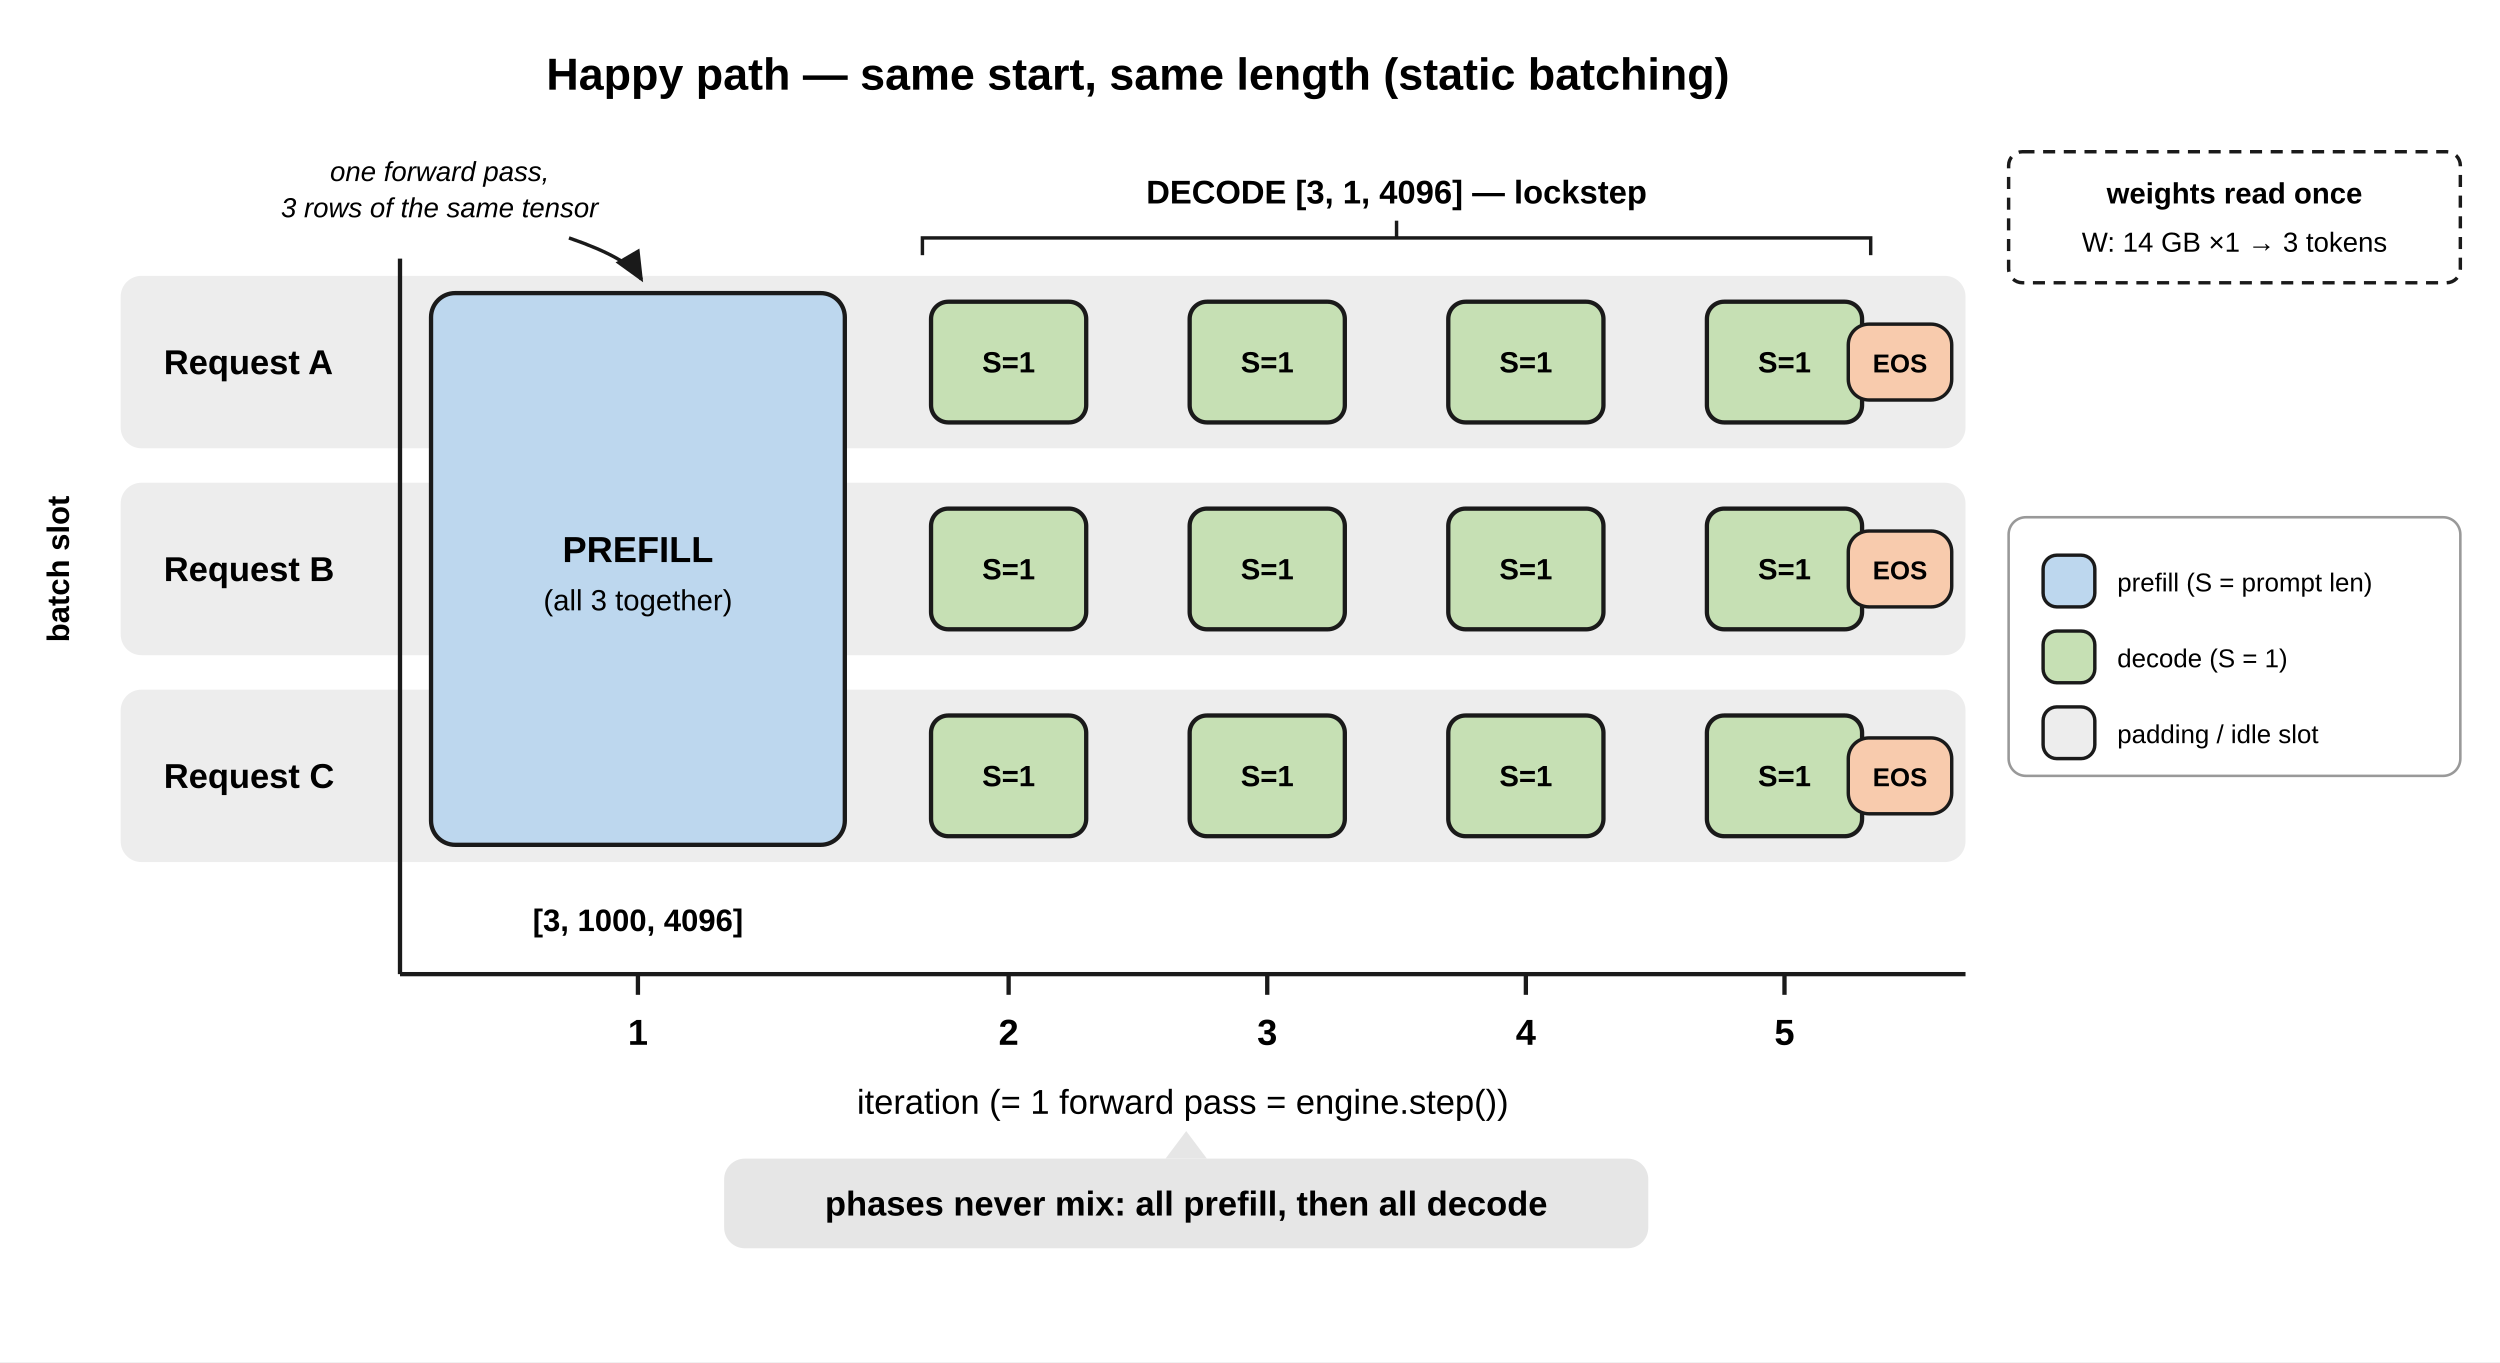
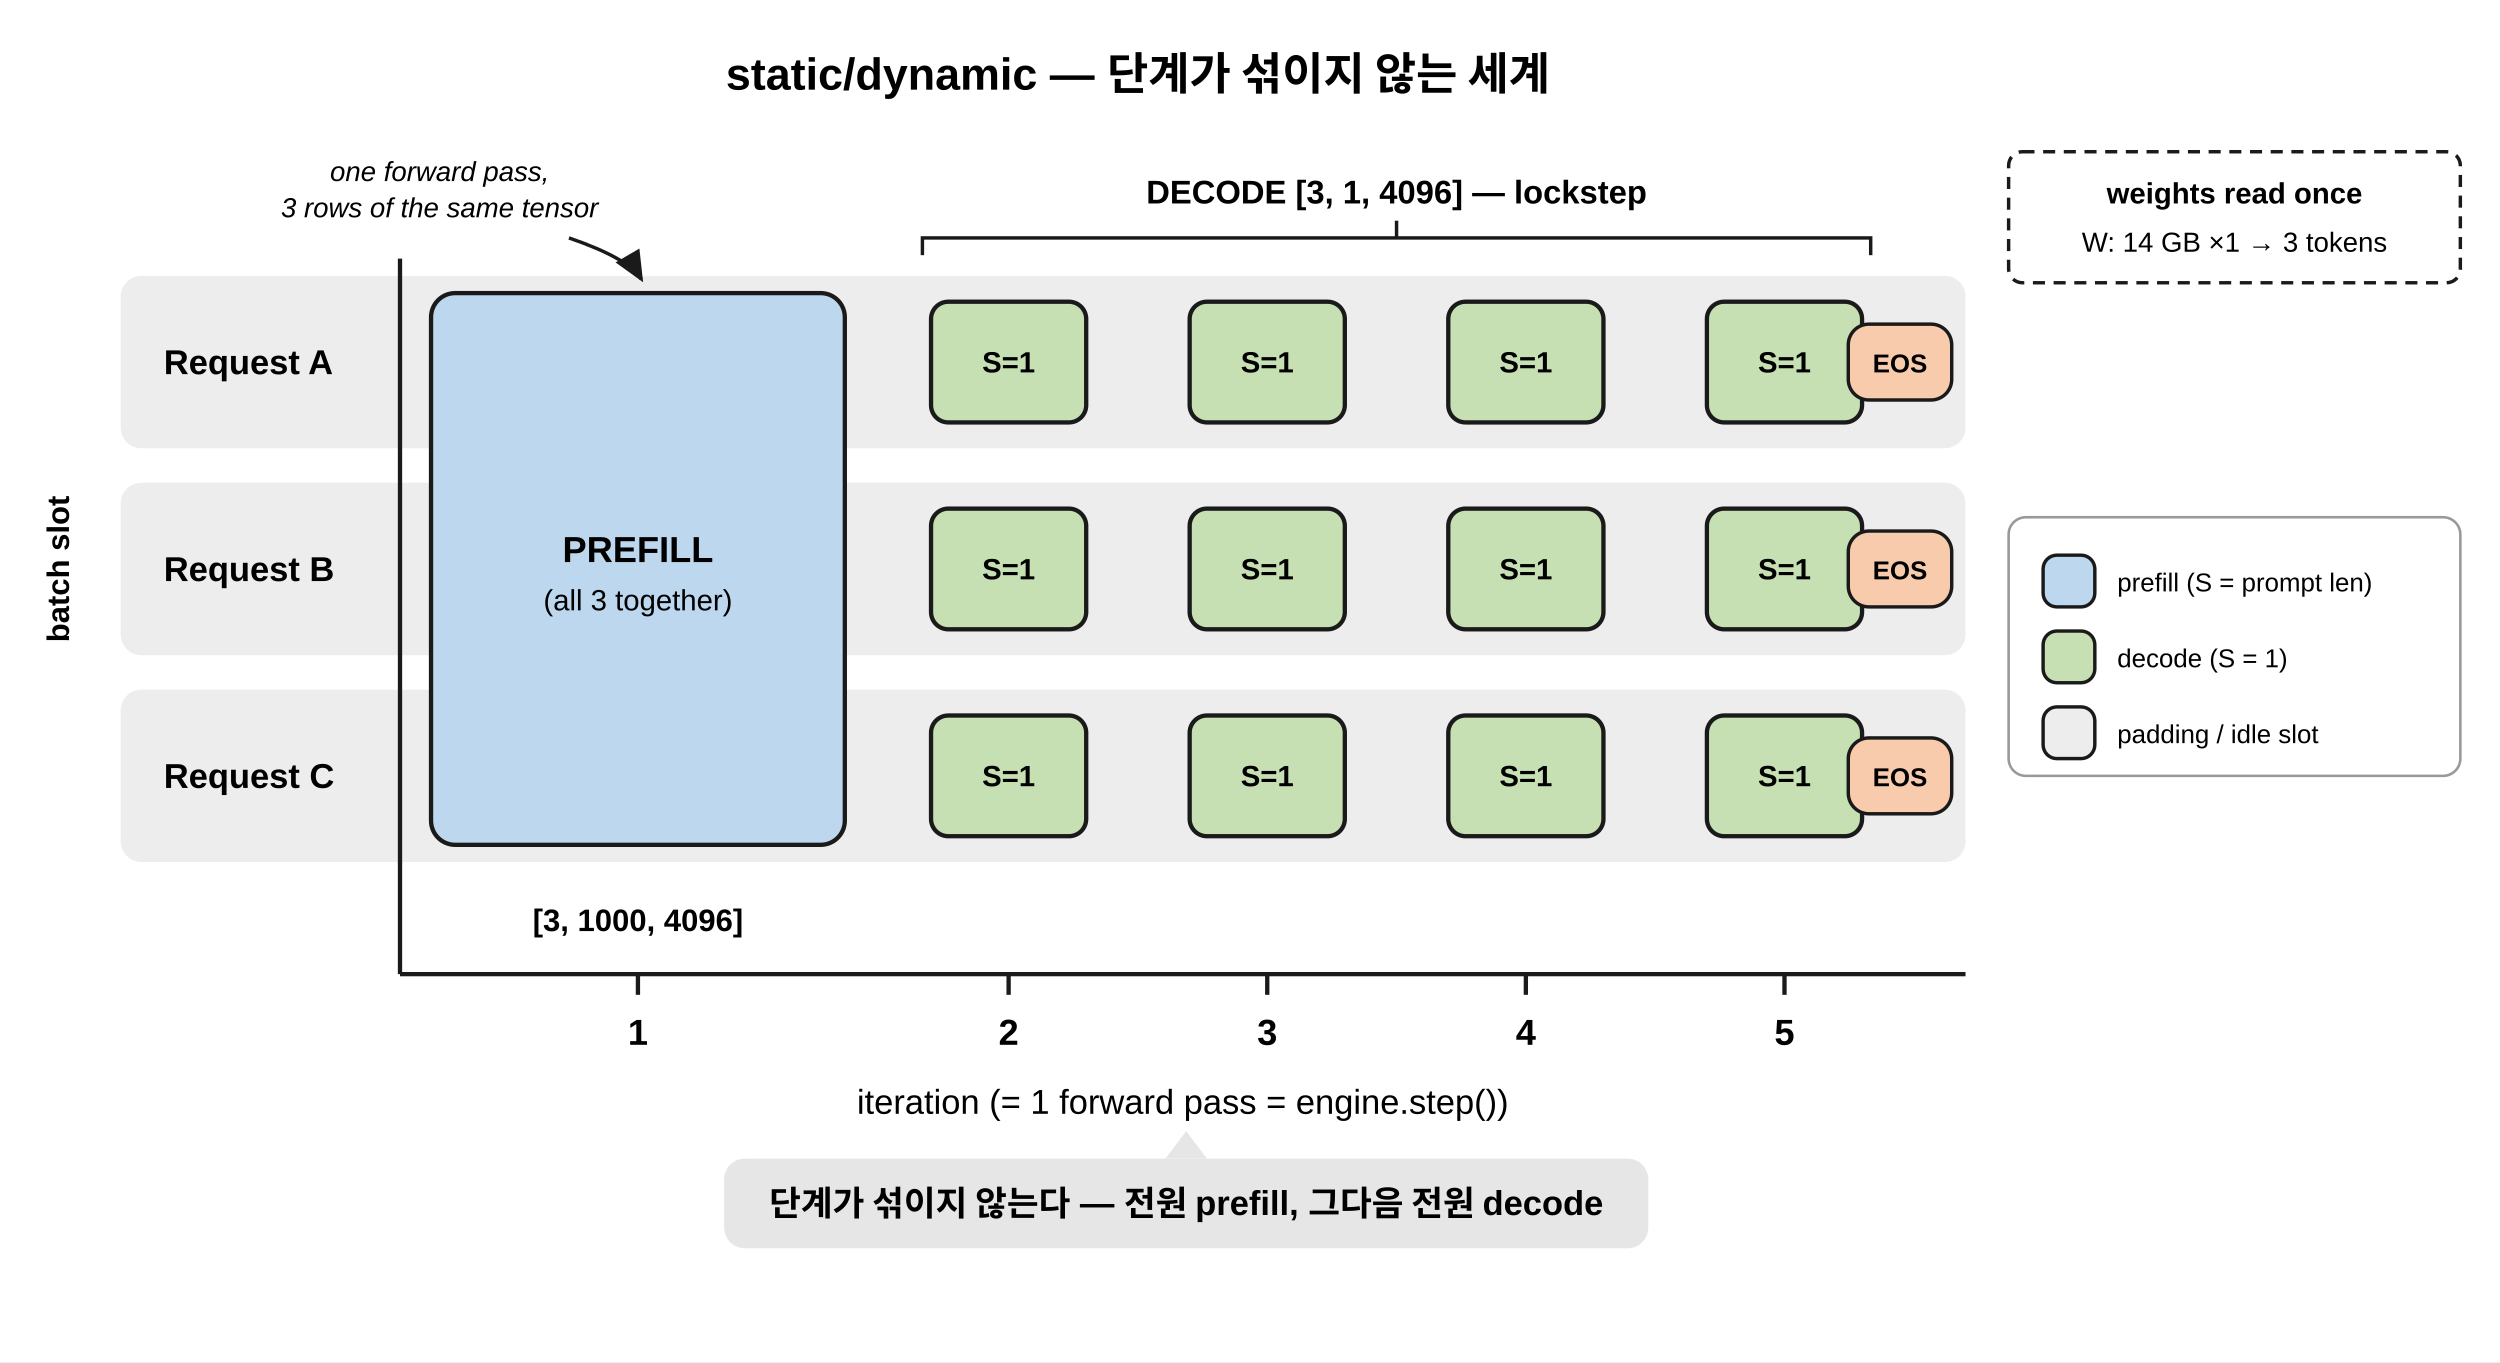
<svg xmlns="http://www.w3.org/2000/svg" viewBox="0 0 1450 790" font-family="Helvetica Neue, Arial, sans-serif">
  <rect x="0" y="0" width="1450" height="790" fill="white" />
  <defs>
    <marker id="arr" markerWidth="10" markerHeight="10" refX="8" refY="4" orient="auto">
      <path d="M0,0 L9,4 L0,8 z" fill="#1a1a1a" />
    </marker>
  </defs>
-   <text x="660" y="52" font-family="Helvetica Neue, Arial, sans-serif" font-size="26" text-anchor="middle" font-weight="bold">Happy path — same start, same length (static batching)</text>
+   <text x="660" y="52" font-family="Helvetica Neue, Arial, sans-serif" font-size="26" text-anchor="middle" font-weight="bold">static/dynamic — 단계가 섞이지 않는 세계</text>
  <rect x="70" y="160" width="1070" height="100" rx="12" fill="#ededed" stroke="none" />
  <text x="95" y="217.0" font-family="Helvetica Neue, Arial, sans-serif" font-size="20" text-anchor="start" font-weight="bold">Request A</text>
  <rect x="70" y="280" width="1070" height="100" rx="12" fill="#ededed" stroke="none" />
  <text x="95" y="337.0" font-family="Helvetica Neue, Arial, sans-serif" font-size="20" text-anchor="start" font-weight="bold">Request B</text>
  <rect x="70" y="400" width="1070" height="100" rx="12" fill="#ededed" stroke="none" />
  <text x="95" y="457.0" font-family="Helvetica Neue, Arial, sans-serif" font-size="20" text-anchor="start" font-weight="bold">Request C</text>
  <text x="40" y="330.0" font-family="Helvetica Neue, Arial, sans-serif" font-size="18" text-anchor="middle" font-weight="bold" transform="rotate(-90 40 330.0)">batch slot</text>
  <rect x="250" y="170" width="240" height="320" rx="14" fill="#bdd7ee" stroke="#1a1a1a" stroke-width="2.5" />
  <text x="370" y="326.0" font-family="Helvetica Neue, Arial, sans-serif" font-size="21" text-anchor="middle" font-weight="bold">PREFILL</text>
  <text x="370" y="354.0" font-family="Helvetica Neue, Arial, sans-serif" font-size="17" text-anchor="middle">(all 3 together)</text>
  <text x="370" y="540" font-family="Helvetica Neue, Arial, sans-serif" font-size="18" text-anchor="middle" font-weight="bold">[3, 1000, 4096]</text>
  <text x="255" y="105" font-family="Helvetica Neue, Arial, sans-serif" font-size="16" text-anchor="middle" font-style="italic">one forward pass,</text>
  <text x="255" y="126" font-family="Helvetica Neue, Arial, sans-serif" font-size="16" text-anchor="middle" font-style="italic">3 rows of the same tensor</text>
  <path d="M330,138 Q365,150 372,162" fill="none" stroke="#1a1a1a" stroke-width="2" marker-end="url(#arr)" />
  <rect x="540" y="175.0" width="90" height="70" rx="10" fill="#c6e0b4" stroke="#1a1a1a" stroke-width="2.5" />
  <text x="585.0" y="216.0" font-family="Helvetica Neue, Arial, sans-serif" font-size="17" text-anchor="middle" font-weight="bold">S=1</text>
  <rect x="690" y="175.0" width="90" height="70" rx="10" fill="#c6e0b4" stroke="#1a1a1a" stroke-width="2.5" />
  <text x="735.0" y="216.0" font-family="Helvetica Neue, Arial, sans-serif" font-size="17" text-anchor="middle" font-weight="bold">S=1</text>
  <rect x="840" y="175.0" width="90" height="70" rx="10" fill="#c6e0b4" stroke="#1a1a1a" stroke-width="2.5" />
  <text x="885.0" y="216.0" font-family="Helvetica Neue, Arial, sans-serif" font-size="17" text-anchor="middle" font-weight="bold">S=1</text>
  <rect x="990" y="175.0" width="90" height="70" rx="10" fill="#c6e0b4" stroke="#1a1a1a" stroke-width="2.5" />
  <text x="1035.0" y="216.0" font-family="Helvetica Neue, Arial, sans-serif" font-size="17" text-anchor="middle" font-weight="bold">S=1</text>
  <rect x="1072" y="188" width="60" height="44" rx="12" fill="#f8cbad" stroke="#1a1a1a" stroke-width="2" />
  <text x="1102" y="216" font-family="Helvetica Neue, Arial, sans-serif" font-size="15" text-anchor="middle" font-weight="bold">EOS</text>
  <rect x="540" y="295.0" width="90" height="70" rx="10" fill="#c6e0b4" stroke="#1a1a1a" stroke-width="2.5" />
  <text x="585.0" y="336.0" font-family="Helvetica Neue, Arial, sans-serif" font-size="17" text-anchor="middle" font-weight="bold">S=1</text>
  <rect x="690" y="295.0" width="90" height="70" rx="10" fill="#c6e0b4" stroke="#1a1a1a" stroke-width="2.5" />
  <text x="735.0" y="336.0" font-family="Helvetica Neue, Arial, sans-serif" font-size="17" text-anchor="middle" font-weight="bold">S=1</text>
  <rect x="840" y="295.0" width="90" height="70" rx="10" fill="#c6e0b4" stroke="#1a1a1a" stroke-width="2.5" />
  <text x="885.0" y="336.0" font-family="Helvetica Neue, Arial, sans-serif" font-size="17" text-anchor="middle" font-weight="bold">S=1</text>
  <rect x="990" y="295.0" width="90" height="70" rx="10" fill="#c6e0b4" stroke="#1a1a1a" stroke-width="2.5" />
  <text x="1035.0" y="336.0" font-family="Helvetica Neue, Arial, sans-serif" font-size="17" text-anchor="middle" font-weight="bold">S=1</text>
  <rect x="1072" y="308" width="60" height="44" rx="12" fill="#f8cbad" stroke="#1a1a1a" stroke-width="2" />
  <text x="1102" y="336" font-family="Helvetica Neue, Arial, sans-serif" font-size="15" text-anchor="middle" font-weight="bold">EOS</text>
  <rect x="540" y="415.0" width="90" height="70" rx="10" fill="#c6e0b4" stroke="#1a1a1a" stroke-width="2.5" />
  <text x="585.0" y="456.0" font-family="Helvetica Neue, Arial, sans-serif" font-size="17" text-anchor="middle" font-weight="bold">S=1</text>
  <rect x="690" y="415.0" width="90" height="70" rx="10" fill="#c6e0b4" stroke="#1a1a1a" stroke-width="2.5" />
  <text x="735.0" y="456.0" font-family="Helvetica Neue, Arial, sans-serif" font-size="17" text-anchor="middle" font-weight="bold">S=1</text>
  <rect x="840" y="415.0" width="90" height="70" rx="10" fill="#c6e0b4" stroke="#1a1a1a" stroke-width="2.5" />
  <text x="885.0" y="456.0" font-family="Helvetica Neue, Arial, sans-serif" font-size="17" text-anchor="middle" font-weight="bold">S=1</text>
  <rect x="990" y="415.0" width="90" height="70" rx="10" fill="#c6e0b4" stroke="#1a1a1a" stroke-width="2.5" />
  <text x="1035.0" y="456.0" font-family="Helvetica Neue, Arial, sans-serif" font-size="17" text-anchor="middle" font-weight="bold">S=1</text>
  <rect x="1072" y="428" width="60" height="44" rx="12" fill="#f8cbad" stroke="#1a1a1a" stroke-width="2" />
  <text x="1102" y="456" font-family="Helvetica Neue, Arial, sans-serif" font-size="15" text-anchor="middle" font-weight="bold">EOS</text>
  <path d="M535,148 L535,138 L1085,138 L1085,148 M810,138 L810,128" fill="none" stroke="#1a1a1a" stroke-width="2" />
  <text x="810" y="118" font-family="Helvetica Neue, Arial, sans-serif" font-size="19" text-anchor="middle" font-weight="bold">DECODE [3, 1, 4096] — lockstep</text>
  <line x1="232" y1="150" x2="232" y2="565" stroke="#1a1a1a" stroke-width="2.5" />
  <line x1="232" y1="565" x2="1140" y2="565" stroke="#1a1a1a" stroke-width="2.5" />
  <line x1="370" y1="565" x2="370" y2="577" stroke="#1a1a1a" stroke-width="2.5" />
  <text x="370" y="606" font-family="Helvetica Neue, Arial, sans-serif" font-size="21" text-anchor="middle" font-weight="bold">1</text>
  <line x1="585.0" y1="565" x2="585.0" y2="577" stroke="#1a1a1a" stroke-width="2.5" />
  <text x="585.0" y="606" font-family="Helvetica Neue, Arial, sans-serif" font-size="21" text-anchor="middle" font-weight="bold">2</text>
  <line x1="735.0" y1="565" x2="735.0" y2="577" stroke="#1a1a1a" stroke-width="2.5" />
  <text x="735.0" y="606" font-family="Helvetica Neue, Arial, sans-serif" font-size="21" text-anchor="middle" font-weight="bold">3</text>
  <line x1="885.0" y1="565" x2="885.0" y2="577" stroke="#1a1a1a" stroke-width="2.5" />
  <text x="885.0" y="606" font-family="Helvetica Neue, Arial, sans-serif" font-size="21" text-anchor="middle" font-weight="bold">4</text>
  <line x1="1035.0" y1="565" x2="1035.0" y2="577" stroke="#1a1a1a" stroke-width="2.5" />
  <text x="1035.0" y="606" font-family="Helvetica Neue, Arial, sans-serif" font-size="21" text-anchor="middle" font-weight="bold">5</text>
  <text x="686" y="646" font-family="Helvetica Neue, Arial, sans-serif" font-size="20" text-anchor="middle">iteration (= 1 forward pass = engine.step())</text>
  <polygon points="676,672 700,672 688,656" fill="#e6e6e6" />
  <rect x="420" y="672" width="536" height="52" rx="12" fill="#e6e6e6" stroke="none" />
-   <text x="688" y="705" font-family="Helvetica Neue, Arial, sans-serif" font-size="20" text-anchor="middle" font-weight="bold">phases never mix: all prefill, then all decode</text>
+   <text x="688" y="705" font-family="Helvetica Neue, Arial, sans-serif" font-size="20" text-anchor="middle" font-weight="bold">단계가 섞이지 않는다 — 전원 prefill, 그다음 전원 decode</text>
  <rect x="1165" y="88" width="262" height="76" rx="8" fill="white" stroke="#1a1a1a" stroke-width="2" stroke-dasharray="7 5" />
  <text x="1296" y="118" font-family="Helvetica Neue, Arial, sans-serif" font-size="17" text-anchor="middle" font-weight="bold">weights read once</text>
  <text x="1296" y="146" font-family="Helvetica Neue, Arial, sans-serif" font-size="16" text-anchor="middle">W: 14 GB ×1 → 3 tokens</text>
  <rect x="1165" y="300" width="262" height="150" rx="10" fill="white" stroke="#999999" stroke-width="1.5" />
  <rect x="1185" y="322" width="30" height="30" rx="8" fill="#bdd7ee" stroke="#1a1a1a" stroke-width="2" />
  <text x="1228" y="343" font-family="Helvetica Neue, Arial, sans-serif" font-size="15" text-anchor="start">prefill (S = prompt len)</text>
  <rect x="1185" y="366" width="30" height="30" rx="8" fill="#c6e0b4" stroke="#1a1a1a" stroke-width="2" />
  <text x="1228" y="387" font-family="Helvetica Neue, Arial, sans-serif" font-size="15" text-anchor="start">decode (S = 1)</text>
  <rect x="1185" y="410" width="30" height="30" rx="8" fill="#ededed" stroke="#1a1a1a" stroke-width="2" />
  <text x="1228" y="431" font-family="Helvetica Neue, Arial, sans-serif" font-size="15" text-anchor="start">padding / idle slot</text>
</svg>
